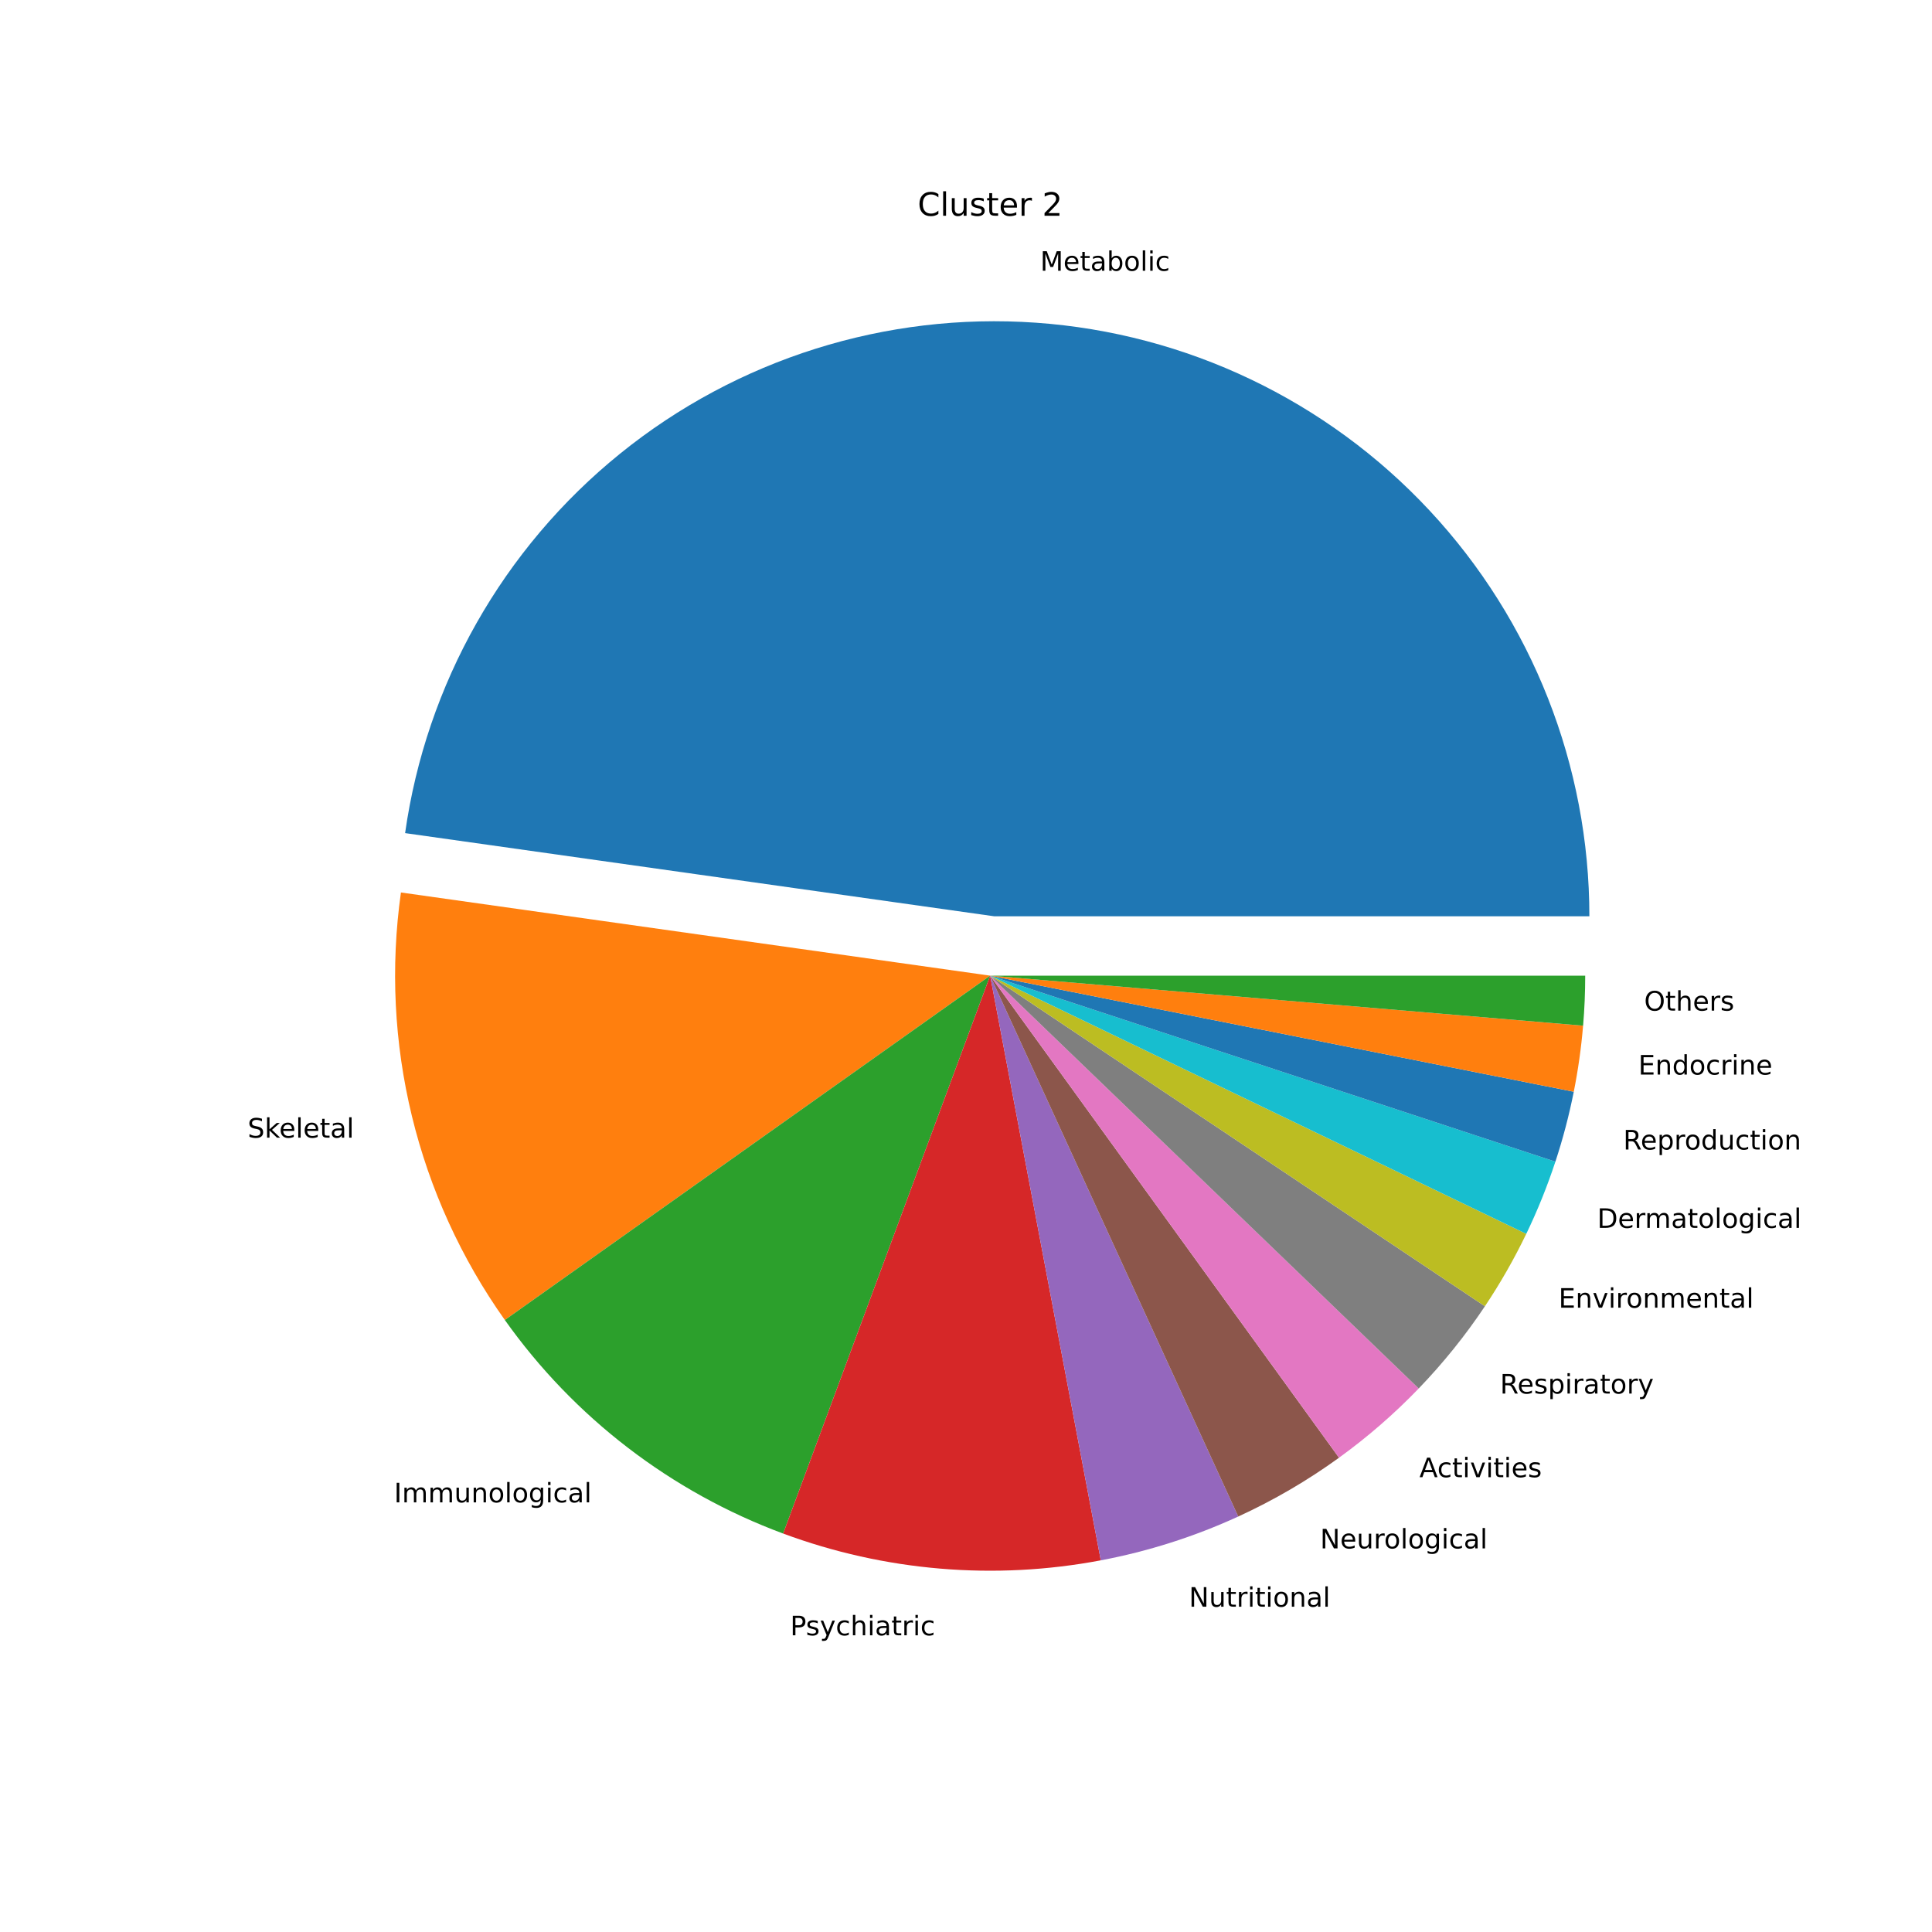
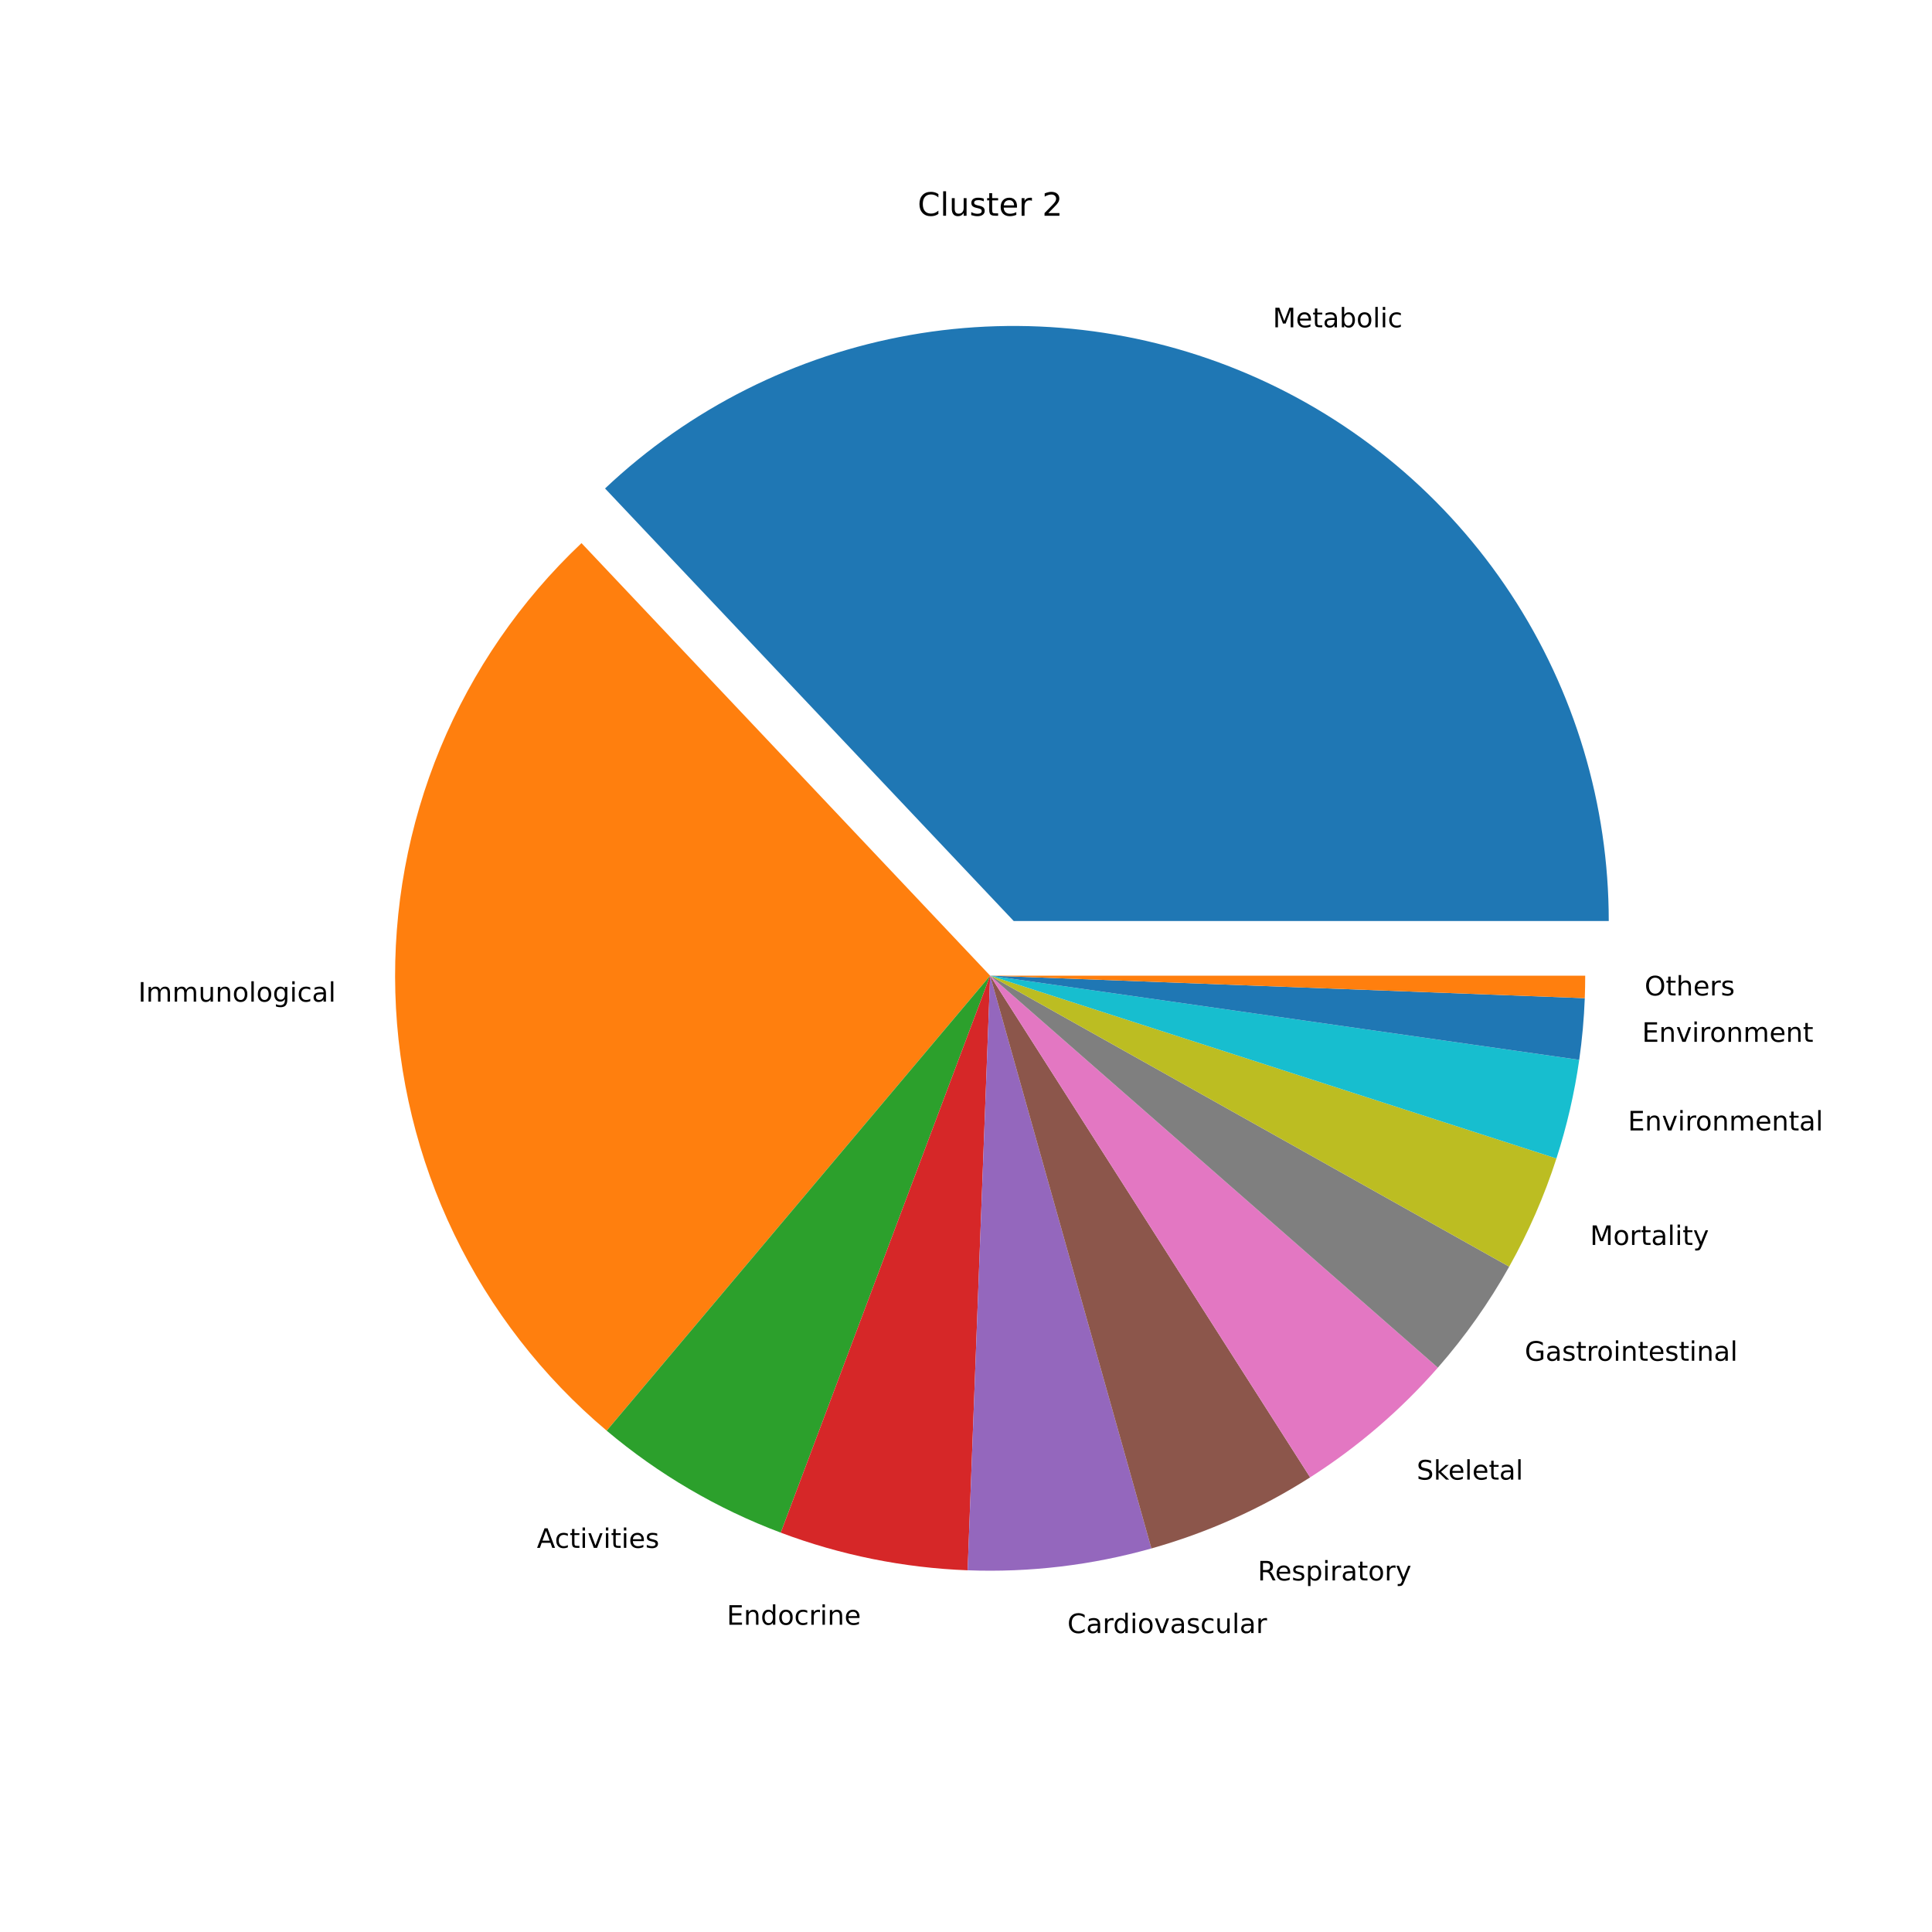
<svg xmlns="http://www.w3.org/2000/svg" xmlns:xlink="http://www.w3.org/1999/xlink" width="720pt" height="720pt" viewBox="0 0 720 720" version="1.1">
  <defs>
    <style type="text/css">*{stroke-linejoin: round; stroke-linecap: butt}</style>
  </defs>
  <g id="figure_1">
    <g id="patch_1">
      <path d="M 0 720 L 720 720  L 720 0  L 0 0  z " style="fill: #ffffff" />
    </g>
    <g id="axes_1">
      <g id="patch_2">
-         <path d="M 592.314 341.479 C 592.314 285.372 571.021 231.304 532.762 190.264  C 494.504 149.224 442.061 124.195 386.092 120.264  C 330.123 116.332 274.696 133.785 231.076 169.073  C 187.457 204.362 158.814 254.923 150.971 310.479  L 370.554 341.479  L 592.314 341.479  z " style="fill: #1f77b4" />
+         <path d="M 599.536 343.235 C 599.536 299.916 586.843 257.531 563.033 221.343  C 539.222 185.155 505.322 156.724 465.54 139.58  C 425.757 122.436 381.81 117.319 339.153 124.864  C 296.496 132.409 256.971 152.289 225.482 182.039  L 377.776 343.235  L 599.536 343.235  z " style="fill: #1f77b4" />
      </g>
      <g id="patch_3">
-         <path d="M 149.417 332.6 C 145.493 360.399 146.883 388.693 153.513 415.973  C 160.144 443.254 171.895 469.029 188.141 491.926  L 369 363.6  L 149.417 332.6  z " style="fill: #ff7f0e" />
+         <path d="M 216.706 202.404 C 193.997 223.859 176.076 249.873 164.12 278.736  C 152.165 307.599 146.443 338.666 147.329 369.894  C 148.216 401.123 155.692 431.815 169.266 459.953  C 182.84 488.091 202.209 513.046 226.099 533.178  L 369 363.6  L 216.706 202.404  z " style="fill: #ff7f0e" />
      </g>
      <g id="patch_4">
-         <path d="M 188.141 491.926 C 200.963 509.997 216.422 526.045 234.001 539.534  C 251.58 553.023 271.082 563.801 291.856 571.509  L 369 363.6  L 188.141 491.926  z " style="fill: #2ca02c" />
+         <path d="M 226.099 533.178 C 235.732 541.296 246.04 548.579 256.911 554.946  C 267.781 561.314 279.174 566.744 290.967 571.177  L 369 363.6  L 226.099 533.178  z " style="fill: #2ca02c" />
      </g>
      <g id="patch_5">
-         <path d="M 291.856 571.509 C 310.676 578.493 330.358 582.888 350.361 584.575  C 370.364 586.263 390.504 585.226 410.228 581.494  L 369 363.6  L 291.856 571.509  z " style="fill: #d62728" />
+         <path d="M 290.967 571.177 C 302.103 575.364 313.559 578.647 325.222 580.996  C 336.886 583.345 348.719 584.751 360.608 585.201  L 369 363.6  L 290.967 571.177  z " style="fill: #d62728" />
      </g>
      <g id="patch_6">
-         <path d="M 410.228 581.494 C 419.059 579.823 427.78 577.617 436.343 574.887  C 444.907 572.158 453.296 568.911 461.465 565.163  L 369 363.6  L 410.228 581.494  z " style="fill: #9467bd" />
+         <path d="M 360.608 585.201 C 372.147 585.638 383.703 585.173 395.169 583.811  C 406.636 582.448 417.978 580.192 429.094 577.063  L 369 363.6  L 360.608 585.201  z " style="fill: #9467bd" />
      </g>
      <g id="patch_7">
-         <path d="M 461.465 565.163 C 468.063 562.137 474.508 558.788 480.777 555.129  C 487.046 551.471 493.131 547.507 499.012 543.251  L 369 363.6  L 461.465 565.163  z " style="fill: #8c564b" />
+         <path d="M 429.094 577.063 C 439.535 574.123 449.746 570.422 459.645 565.988  C 469.544 561.555 479.105 556.401 488.25 550.568  L 369 363.6  L 429.094 577.063  z " style="fill: #8c564b" />
      </g>
      <g id="patch_8">
-         <path d="M 499.012 543.251 C 504.332 539.401 509.478 535.317 514.435 531.01  C 519.393 526.703 524.157 522.178 528.713 517.448  L 369 363.6  L 499.012 543.251  z " style="fill: #e377c2" />
+         <path d="M 488.25 550.568 C 497.1 544.923 505.537 538.658 513.5 531.818  C 521.462 524.978 528.929 517.582 535.843 509.685  L 369 363.6  L 488.25 550.568  z " style="fill: #e377c2" />
      </g>
      <g id="patch_9">
-         <path d="M 528.713 517.448 C 533.269 512.719 537.612 507.789 541.731 502.674  C 545.849 497.559 549.738 492.264 553.387 486.803  L 369 363.6  L 528.713 517.448  z " style="fill: #7f7f7f" />
+         <path d="M 535.843 509.685 C 540.913 503.895 545.678 497.845 550.119 491.559  C 554.559 485.274 558.67 478.761 562.433 472.048  L 369 363.6  L 535.843 509.685  z " style="fill: #7f7f7f" />
      </g>
      <g id="patch_10">
-         <path d="M 553.387 486.803 C 556.267 482.493 558.995 478.083 561.566 473.581  C 564.137 469.079 566.55 464.489 568.799 459.818  L 369 363.6  L 553.387 486.803  z " style="fill: #bcbd22" />
+         <path d="M 562.433 472.048 C 566.026 465.64 569.298 459.058 572.237 452.326  C 575.176 445.593 577.779 438.719 580.036 431.728  L 369 363.6  L 562.433 472.048  z " style="fill: #bcbd22" />
      </g>
      <g id="patch_11">
-         <path d="M 568.799 459.818 C 570.898 455.459 572.854 451.032 574.664 446.545  C 576.474 442.057 578.136 437.512 579.649 432.916  L 369 363.6  L 568.799 459.818  z " style="fill: #17becf" />
+         <path d="M 580.036 431.728 C 581.97 425.737 583.648 419.665 585.066 413.531  C 586.483 407.396 587.639 401.204 588.53 394.971  L 369 363.6  L 580.036 431.728  z " style="fill: #17becf" />
      </g>
      <g id="patch_12">
-         <path d="M 579.649 432.916 C 581.053 428.648 582.327 424.339 583.47 419.994  C 584.612 415.649 585.622 411.27 586.499 406.863  L 369 363.6  L 579.649 432.916  z " style="fill: #1f77b4" />
+         <path d="M 588.53 394.971 C 589.074 391.162 589.519 387.34 589.865 383.508  C 590.21 379.676 590.456 375.836 590.601 371.992  L 369 363.6  L 588.53 394.971  z " style="fill: #1f77b4" />
      </g>
      <g id="patch_13">
-         <path d="M 586.499 406.863 C 587.308 402.796 588.003 398.706 588.583 394.6  C 589.162 390.493 589.627 386.372 589.975 382.239  L 369 363.6  L 586.499 406.863  z " style="fill: #ff7f0e" />
-       </g>
-       <g id="patch_14">
-         <path d="M 589.975 382.239 C 590.237 379.14 590.433 376.035 590.564 372.928  C 590.695 369.82 590.76 366.71 590.76 363.6  L 369 363.6  L 589.975 382.239  z " style="fill: #2ca02c" />
+         <path d="M 590.601 371.992 C 590.654 370.594 590.694 369.195 590.72 367.797  C 590.747 366.398 590.76 364.999 590.76 363.6  L 369 363.6  L 590.601 371.992  z " style="fill: #ff7f0e" />
      </g>
      <g id="matplotlib.axis_1" />
      <g id="matplotlib.axis_2" />
      <g id="text_1">
-         <g transform="translate(387.6458 100.9014)scale(0.1 -0.1)">
+         <g transform="translate(474.3159 121.9741)scale(0.1 -0.1)">
          <defs>
            <path id="DejaVuSans-4d" d="M 628 4666 L 1569 4666  L 2759 1491  L 3956 4666  L 4897 4666  L 4897 0  L 4281 0  L 4281 4097  L 3078 897  L 2444 897  L 1241 4097  L 1241 0  L 628 0  L 628 4666  z " transform="scale(0.015625)" />
            <path id="DejaVuSans-65" d="M 3597 1894 L 3597 1613  L 953 1613  Q 991 1019 1311 708  Q 1631 397 2203 397  Q 2534 397 2845 478  Q 3156 559 3463 722  L 3463 178  Q 3153 47 2828 -22  Q 2503 -91 2169 -91  Q 1331 -91 842 396  Q 353 884 353 1716  Q 353 2575 817 3079  Q 1281 3584 2069 3584  Q 2775 3584 3186 3129  Q 3597 2675 3597 1894  z M 3022 2063  Q 3016 2534 2758 2815  Q 2500 3097 2075 3097  Q 1594 3097 1305 2825  Q 1016 2553 972 2059  L 3022 2063  z " transform="scale(0.015625)" />
            <path id="DejaVuSans-74" d="M 1172 4494 L 1172 3500  L 2356 3500  L 2356 3053  L 1172 3053  L 1172 1153  Q 1172 725 1289 603  Q 1406 481 1766 481  L 2356 481  L 2356 0  L 1766 0  Q 1100 0 847 248  Q 594 497 594 1153  L 594 3053  L 172 3053  L 172 3500  L 594 3500  L 594 4494  L 1172 4494  z " transform="scale(0.015625)" />
            <path id="DejaVuSans-61" d="M 2194 1759 Q 1497 1759 1228 1600  Q 959 1441 959 1056  Q 959 750 1161 570  Q 1363 391 1709 391  Q 2188 391 2477 730  Q 2766 1069 2766 1631  L 2766 1759  L 2194 1759  z M 3341 1997  L 3341 0  L 2766 0  L 2766 531  Q 2569 213 2275 61  Q 1981 -91 1556 -91  Q 1019 -91 701 211  Q 384 513 384 1019  Q 384 1609 779 1909  Q 1175 2209 1959 2209  L 2766 2209  L 2766 2266  Q 2766 2663 2505 2880  Q 2244 3097 1772 3097  Q 1472 3097 1187 3025  Q 903 2953 641 2809  L 641 3341  Q 956 3463 1253 3523  Q 1550 3584 1831 3584  Q 2591 3584 2966 3190  Q 3341 2797 3341 1997  z " transform="scale(0.015625)" />
            <path id="DejaVuSans-62" d="M 3116 1747 Q 3116 2381 2855 2742  Q 2594 3103 2138 3103  Q 1681 3103 1420 2742  Q 1159 2381 1159 1747  Q 1159 1113 1420 752  Q 1681 391 2138 391  Q 2594 391 2855 752  Q 3116 1113 3116 1747  z M 1159 2969  Q 1341 3281 1617 3432  Q 1894 3584 2278 3584  Q 2916 3584 3314 3078  Q 3713 2572 3713 1747  Q 3713 922 3314 415  Q 2916 -91 2278 -91  Q 1894 -91 1617 61  Q 1341 213 1159 525  L 1159 0  L 581 0  L 581 4863  L 1159 4863  L 1159 2969  z " transform="scale(0.015625)" />
            <path id="DejaVuSans-6f" d="M 1959 3097 Q 1497 3097 1228 2736  Q 959 2375 959 1747  Q 959 1119 1226 758  Q 1494 397 1959 397  Q 2419 397 2687 759  Q 2956 1122 2956 1747  Q 2956 2369 2687 2733  Q 2419 3097 1959 3097  z M 1959 3584  Q 2709 3584 3137 3096  Q 3566 2609 3566 1747  Q 3566 888 3137 398  Q 2709 -91 1959 -91  Q 1206 -91 779 398  Q 353 888 353 1747  Q 353 2609 779 3096  Q 1206 3584 1959 3584  z " transform="scale(0.015625)" />
            <path id="DejaVuSans-6c" d="M 603 4863 L 1178 4863  L 1178 0  L 603 0  L 603 4863  z " transform="scale(0.015625)" />
            <path id="DejaVuSans-69" d="M 603 3500 L 1178 3500  L 1178 0  L 603 0  L 603 3500  z M 603 4863  L 1178 4863  L 1178 4134  L 603 4134  L 603 4863  z " transform="scale(0.015625)" />
            <path id="DejaVuSans-63" d="M 3122 3366 L 3122 2828  Q 2878 2963 2633 3030  Q 2388 3097 2138 3097  Q 1578 3097 1268 2742  Q 959 2388 959 1747  Q 959 1106 1268 751  Q 1578 397 2138 397  Q 2388 397 2633 464  Q 2878 531 3122 666  L 3122 134  Q 2881 22 2623 -34  Q 2366 -91 2075 -91  Q 1284 -91 818 406  Q 353 903 353 1747  Q 353 2603 823 3093  Q 1294 3584 2113 3584  Q 2378 3584 2631 3529  Q 2884 3475 3122 3366  z " transform="scale(0.015625)" />
          </defs>
          <use xlink:href="#DejaVuSans-4d" />
          <use xlink:href="#DejaVuSans-65" x="86.279" />
          <use xlink:href="#DejaVuSans-74" x="147.803" />
          <use xlink:href="#DejaVuSans-61" x="187.012" />
          <use xlink:href="#DejaVuSans-62" x="248.291" />
          <use xlink:href="#DejaVuSans-6f" x="311.768" />
          <use xlink:href="#DejaVuSans-6c" x="372.949" />
          <use xlink:href="#DejaVuSans-69" x="400.732" />
          <use xlink:href="#DejaVuSans-63" x="428.516" />
        </g>
      </g>
      <g id="text_2">
-         <g transform="translate(92.27714 423.9702)scale(0.1 -0.1)">
-           <defs>
-             <path id="DejaVuSans-53" d="M 3425 4513 L 3425 3897  Q 3066 4069 2747 4153  Q 2428 4238 2131 4238  Q 1616 4238 1336 4038  Q 1056 3838 1056 3469  Q 1056 3159 1242 3001  Q 1428 2844 1947 2747  L 2328 2669  Q 3034 2534 3370 2195  Q 3706 1856 3706 1288  Q 3706 609 3251 259  Q 2797 -91 1919 -91  Q 1588 -91 1214 -16  Q 841 59 441 206  L 441 856  Q 825 641 1194 531  Q 1563 422 1919 422  Q 2459 422 2753 634  Q 3047 847 3047 1241  Q 3047 1584 2836 1778  Q 2625 1972 2144 2069  L 1759 2144  Q 1053 2284 737 2584  Q 422 2884 422 3419  Q 422 4038 858 4394  Q 1294 4750 2059 4750  Q 2388 4750 2728 4690  Q 3069 4631 3425 4513  z " transform="scale(0.015625)" />
-             <path id="DejaVuSans-6b" d="M 581 4863 L 1159 4863  L 1159 1991  L 2875 3500  L 3609 3500  L 1753 1863  L 3688 0  L 2938 0  L 1159 1709  L 1159 0  L 581 0  L 581 4863  z " transform="scale(0.015625)" />
-           </defs>
-           <use xlink:href="#DejaVuSans-53" />
-           <use xlink:href="#DejaVuSans-6b" x="63.477" />
-           <use xlink:href="#DejaVuSans-65" x="117.762" />
-           <use xlink:href="#DejaVuSans-6c" x="179.285" />
-           <use xlink:href="#DejaVuSans-65" x="207.068" />
-           <use xlink:href="#DejaVuSans-74" x="268.592" />
-           <use xlink:href="#DejaVuSans-61" x="307.801" />
-           <use xlink:href="#DejaVuSans-6c" x="369.08" />
-         </g>
-       </g>
-       <g id="text_3">
-         <g transform="translate(146.848 559.8868)scale(0.1 -0.1)">
+         <g transform="translate(51.50916 373.2833)scale(0.1 -0.1)">
          <defs>
            <path id="DejaVuSans-49" d="M 628 4666 L 1259 4666  L 1259 0  L 628 0  L 628 4666  z " transform="scale(0.015625)" />
            <path id="DejaVuSans-6d" d="M 3328 2828 Q 3544 3216 3844 3400  Q 4144 3584 4550 3584  Q 5097 3584 5394 3201  Q 5691 2819 5691 2113  L 5691 0  L 5113 0  L 5113 2094  Q 5113 2597 4934 2840  Q 4756 3084 4391 3084  Q 3944 3084 3684 2787  Q 3425 2491 3425 1978  L 3425 0  L 2847 0  L 2847 2094  Q 2847 2600 2669 2842  Q 2491 3084 2119 3084  Q 1678 3084 1418 2786  Q 1159 2488 1159 1978  L 1159 0  L 581 0  L 581 3500  L 1159 3500  L 1159 2956  Q 1356 3278 1631 3431  Q 1906 3584 2284 3584  Q 2666 3584 2933 3390  Q 3200 3197 3328 2828  z " transform="scale(0.015625)" />
            <path id="DejaVuSans-75" d="M 544 1381 L 544 3500  L 1119 3500  L 1119 1403  Q 1119 906 1312 657  Q 1506 409 1894 409  Q 2359 409 2629 706  Q 2900 1003 2900 1516  L 2900 3500  L 3475 3500  L 3475 0  L 2900 0  L 2900 538  Q 2691 219 2414 64  Q 2138 -91 1772 -91  Q 1169 -91 856 284  Q 544 659 544 1381  z M 1991 3584  L 1991 3584  z " transform="scale(0.015625)" />
            <path id="DejaVuSans-6e" d="M 3513 2113 L 3513 0  L 2938 0  L 2938 2094  Q 2938 2591 2744 2837  Q 2550 3084 2163 3084  Q 1697 3084 1428 2787  Q 1159 2491 1159 1978  L 1159 0  L 581 0  L 581 3500  L 1159 3500  L 1159 2956  Q 1366 3272 1645 3428  Q 1925 3584 2291 3584  Q 2894 3584 3203 3211  Q 3513 2838 3513 2113  z " transform="scale(0.015625)" />
            <path id="DejaVuSans-67" d="M 2906 1791 Q 2906 2416 2648 2759  Q 2391 3103 1925 3103  Q 1463 3103 1205 2759  Q 947 2416 947 1791  Q 947 1169 1205 825  Q 1463 481 1925 481  Q 2391 481 2648 825  Q 2906 1169 2906 1791  z M 3481 434  Q 3481 -459 3084 -895  Q 2688 -1331 1869 -1331  Q 1566 -1331 1297 -1286  Q 1028 -1241 775 -1147  L 775 -588  Q 1028 -725 1275 -790  Q 1522 -856 1778 -856  Q 2344 -856 2625 -561  Q 2906 -266 2906 331  L 2906 616  Q 2728 306 2450 153  Q 2172 0 1784 0  Q 1141 0 747 490  Q 353 981 353 1791  Q 353 2603 747 3093  Q 1141 3584 1784 3584  Q 2172 3584 2450 3431  Q 2728 3278 2906 2969  L 2906 3500  L 3481 3500  L 3481 434  z " transform="scale(0.015625)" />
          </defs>
          <use xlink:href="#DejaVuSans-49" />
          <use xlink:href="#DejaVuSans-6d" x="29.492" />
          <use xlink:href="#DejaVuSans-6d" x="126.904" />
          <use xlink:href="#DejaVuSans-75" x="224.316" />
          <use xlink:href="#DejaVuSans-6e" x="287.695" />
          <use xlink:href="#DejaVuSans-6f" x="351.074" />
          <use xlink:href="#DejaVuSans-6c" x="412.256" />
          <use xlink:href="#DejaVuSans-6f" x="440.039" />
          <use xlink:href="#DejaVuSans-67" x="501.221" />
          <use xlink:href="#DejaVuSans-69" x="564.697" />
          <use xlink:href="#DejaVuSans-63" x="592.48" />
          <use xlink:href="#DejaVuSans-61" x="647.461" />
          <use xlink:href="#DejaVuSans-6c" x="708.74" />
        </g>
      </g>
-       <g id="text_4">
-         <g transform="translate(294.4642 609.4322)scale(0.1 -0.1)">
-           <defs>
-             <path id="DejaVuSans-50" d="M 1259 4147 L 1259 2394  L 2053 2394  Q 2494 2394 2734 2622  Q 2975 2850 2975 3272  Q 2975 3691 2734 3919  Q 2494 4147 2053 4147  L 1259 4147  z M 628 4666  L 2053 4666  Q 2838 4666 3239 4311  Q 3641 3956 3641 3272  Q 3641 2581 3239 2228  Q 2838 1875 2053 1875  L 1259 1875  L 1259 0  L 628 0  L 628 4666  z " transform="scale(0.015625)" />
-             <path id="DejaVuSans-73" d="M 2834 3397 L 2834 2853  Q 2591 2978 2328 3040  Q 2066 3103 1784 3103  Q 1356 3103 1142 2972  Q 928 2841 928 2578  Q 928 2378 1081 2264  Q 1234 2150 1697 2047  L 1894 2003  Q 2506 1872 2764 1633  Q 3022 1394 3022 966  Q 3022 478 2636 193  Q 2250 -91 1575 -91  Q 1294 -91 989 -36  Q 684 19 347 128  L 347 722  Q 666 556 975 473  Q 1284 391 1588 391  Q 1994 391 2212 530  Q 2431 669 2431 922  Q 2431 1156 2273 1281  Q 2116 1406 1581 1522  L 1381 1569  Q 847 1681 609 1914  Q 372 2147 372 2553  Q 372 3047 722 3315  Q 1072 3584 1716 3584  Q 2034 3584 2315 3537  Q 2597 3491 2834 3397  z " transform="scale(0.015625)" />
-             <path id="DejaVuSans-79" d="M 2059 -325 Q 1816 -950 1584 -1140  Q 1353 -1331 966 -1331  L 506 -1331  L 506 -850  L 844 -850  Q 1081 -850 1212 -737  Q 1344 -625 1503 -206  L 1606 56  L 191 3500  L 800 3500  L 1894 763  L 2988 3500  L 3597 3500  L 2059 -325  z " transform="scale(0.015625)" />
-             <path id="DejaVuSans-68" d="M 3513 2113 L 3513 0  L 2938 0  L 2938 2094  Q 2938 2591 2744 2837  Q 2550 3084 2163 3084  Q 1697 3084 1428 2787  Q 1159 2491 1159 1978  L 1159 0  L 581 0  L 581 4863  L 1159 4863  L 1159 2956  Q 1366 3272 1645 3428  Q 1925 3584 2291 3584  Q 2894 3584 3203 3211  Q 3513 2838 3513 2113  z " transform="scale(0.015625)" />
-             <path id="DejaVuSans-72" d="M 2631 2963 Q 2534 3019 2420 3045  Q 2306 3072 2169 3072  Q 1681 3072 1420 2755  Q 1159 2438 1159 1844  L 1159 0  L 581 0  L 581 3500  L 1159 3500  L 1159 2956  Q 1341 3275 1631 3429  Q 1922 3584 2338 3584  Q 2397 3584 2469 3576  Q 2541 3569 2628 3553  L 2631 2963  z " transform="scale(0.015625)" />
-           </defs>
-           <use xlink:href="#DejaVuSans-50" />
-           <use xlink:href="#DejaVuSans-73" x="58.553" />
-           <use xlink:href="#DejaVuSans-79" x="110.652" />
-           <use xlink:href="#DejaVuSans-63" x="169.832" />
-           <use xlink:href="#DejaVuSans-68" x="224.812" />
-           <use xlink:href="#DejaVuSans-69" x="288.191" />
-           <use xlink:href="#DejaVuSans-61" x="315.975" />
-           <use xlink:href="#DejaVuSans-74" x="377.254" />
-           <use xlink:href="#DejaVuSans-72" x="416.463" />
-           <use xlink:href="#DejaVuSans-69" x="457.576" />
-           <use xlink:href="#DejaVuSans-63" x="485.359" />
-         </g>
-       </g>
-       <g id="text_5">
-         <g transform="translate(443.0777 598.7755)scale(0.1 -0.1)">
-           <defs>
-             <path id="DejaVuSans-4e" d="M 628 4666 L 1478 4666  L 3547 763  L 3547 4666  L 4159 4666  L 4159 0  L 3309 0  L 1241 3903  L 1241 0  L 628 0  L 628 4666  z " transform="scale(0.015625)" />
-           </defs>
-           <use xlink:href="#DejaVuSans-4e" />
-           <use xlink:href="#DejaVuSans-75" x="74.805" />
-           <use xlink:href="#DejaVuSans-74" x="138.184" />
-           <use xlink:href="#DejaVuSans-72" x="177.393" />
-           <use xlink:href="#DejaVuSans-69" x="218.506" />
-           <use xlink:href="#DejaVuSans-74" x="246.289" />
-           <use xlink:href="#DejaVuSans-69" x="285.498" />
-           <use xlink:href="#DejaVuSans-6f" x="313.281" />
-           <use xlink:href="#DejaVuSans-6e" x="374.463" />
-           <use xlink:href="#DejaVuSans-61" x="437.842" />
-           <use xlink:href="#DejaVuSans-6c" x="499.121" />
-         </g>
-       </g>
-       <g id="text_6">
-         <g transform="translate(491.9543 577.0416)scale(0.1 -0.1)">
-           <use xlink:href="#DejaVuSans-4e" />
-           <use xlink:href="#DejaVuSans-65" x="74.805" />
-           <use xlink:href="#DejaVuSans-75" x="136.328" />
-           <use xlink:href="#DejaVuSans-72" x="199.707" />
-           <use xlink:href="#DejaVuSans-6f" x="238.57" />
-           <use xlink:href="#DejaVuSans-6c" x="299.752" />
-           <use xlink:href="#DejaVuSans-6f" x="327.535" />
-           <use xlink:href="#DejaVuSans-67" x="388.717" />
-           <use xlink:href="#DejaVuSans-69" x="452.193" />
-           <use xlink:href="#DejaVuSans-63" x="479.977" />
-           <use xlink:href="#DejaVuSans-61" x="534.957" />
-           <use xlink:href="#DejaVuSans-6c" x="596.236" />
-         </g>
-       </g>
-       <g id="text_7">
-         <g transform="translate(528.979 550.5101)scale(0.1 -0.1)">
+       <g id="text_3">
+         <g transform="translate(200.0814 576.8405)scale(0.1 -0.1)">
          <defs>
            <path id="DejaVuSans-41" d="M 2188 4044 L 1331 1722  L 3047 1722  L 2188 4044  z M 1831 4666  L 2547 4666  L 4325 0  L 3669 0  L 3244 1197  L 1141 1197  L 716 0  L 50 0  L 1831 4666  z " transform="scale(0.015625)" />
            <path id="DejaVuSans-76" d="M 191 3500 L 800 3500  L 1894 563  L 2988 3500  L 3597 3500  L 2284 0  L 1503 0  L 191 3500  z " transform="scale(0.015625)" />
+             <path id="DejaVuSans-73" d="M 2834 3397 L 2834 2853  Q 2591 2978 2328 3040  Q 2066 3103 1784 3103  Q 1356 3103 1142 2972  Q 928 2841 928 2578  Q 928 2378 1081 2264  Q 1234 2150 1697 2047  L 1894 2003  Q 2506 1872 2764 1633  Q 3022 1394 3022 966  Q 3022 478 2636 193  Q 2250 -91 1575 -91  Q 1294 -91 989 -36  Q 684 19 347 128  L 347 722  Q 666 556 975 473  Q 1284 391 1588 391  Q 1994 391 2212 530  Q 2431 669 2431 922  Q 2431 1156 2273 1281  Q 2116 1406 1581 1522  L 1381 1569  Q 847 1681 609 1914  Q 372 2147 372 2553  Q 372 3047 722 3315  Q 1072 3584 1716 3584  Q 2034 3584 2315 3537  Q 2597 3491 2834 3397  z " transform="scale(0.015625)" />
          </defs>
          <use xlink:href="#DejaVuSans-41" />
          <use xlink:href="#DejaVuSans-63" x="66.658" />
          <use xlink:href="#DejaVuSans-74" x="121.639" />
          <use xlink:href="#DejaVuSans-69" x="160.848" />
          <use xlink:href="#DejaVuSans-76" x="188.631" />
          <use xlink:href="#DejaVuSans-69" x="247.811" />
          <use xlink:href="#DejaVuSans-74" x="275.594" />
          <use xlink:href="#DejaVuSans-69" x="314.803" />
          <use xlink:href="#DejaVuSans-65" x="342.586" />
          <use xlink:href="#DejaVuSans-73" x="404.109" />
        </g>
      </g>
-       <g id="text_8">
-         <g transform="translate(559.0037 519.3409)scale(0.1 -0.1)">
+       <g id="text_4">
+         <g transform="translate(270.843 605.495)scale(0.1 -0.1)">
+           <defs>
+             <path id="DejaVuSans-45" d="M 628 4666 L 3578 4666  L 3578 4134  L 1259 4134  L 1259 2753  L 3481 2753  L 3481 2222  L 1259 2222  L 1259 531  L 3634 531  L 3634 0  L 628 0  L 628 4666  z " transform="scale(0.015625)" />
+             <path id="DejaVuSans-64" d="M 2906 2969 L 2906 4863  L 3481 4863  L 3481 0  L 2906 0  L 2906 525  Q 2725 213 2448 61  Q 2172 -91 1784 -91  Q 1150 -91 751 415  Q 353 922 353 1747  Q 353 2572 751 3078  Q 1150 3584 1784 3584  Q 2172 3584 2448 3432  Q 2725 3281 2906 2969  z M 947 1747  Q 947 1113 1208 752  Q 1469 391 1925 391  Q 2381 391 2643 752  Q 2906 1113 2906 1747  Q 2906 2381 2643 2742  Q 2381 3103 1925 3103  Q 1469 3103 1208 2742  Q 947 2381 947 1747  z " transform="scale(0.015625)" />
+             <path id="DejaVuSans-72" d="M 2631 2963 Q 2534 3019 2420 3045  Q 2306 3072 2169 3072  Q 1681 3072 1420 2755  Q 1159 2438 1159 1844  L 1159 0  L 581 0  L 581 3500  L 1159 3500  L 1159 2956  Q 1341 3275 1631 3429  Q 1922 3584 2338 3584  Q 2397 3584 2469 3576  Q 2541 3569 2628 3553  L 2631 2963  z " transform="scale(0.015625)" />
+           </defs>
+           <use xlink:href="#DejaVuSans-45" />
+           <use xlink:href="#DejaVuSans-6e" x="63.184" />
+           <use xlink:href="#DejaVuSans-64" x="126.562" />
+           <use xlink:href="#DejaVuSans-6f" x="190.039" />
+           <use xlink:href="#DejaVuSans-63" x="251.221" />
+           <use xlink:href="#DejaVuSans-72" x="306.201" />
+           <use xlink:href="#DejaVuSans-69" x="347.314" />
+           <use xlink:href="#DejaVuSans-6e" x="375.098" />
+           <use xlink:href="#DejaVuSans-65" x="438.477" />
+         </g>
+       </g>
+       <g id="text_5">
+         <g transform="translate(397.7862 608.5909)scale(0.1 -0.1)">
+           <defs>
+             <path id="DejaVuSans-43" d="M 4122 4306 L 4122 3641  Q 3803 3938 3442 4084  Q 3081 4231 2675 4231  Q 1875 4231 1450 3742  Q 1025 3253 1025 2328  Q 1025 1406 1450 917  Q 1875 428 2675 428  Q 3081 428 3442 575  Q 3803 722 4122 1019  L 4122 359  Q 3791 134 3420 21  Q 3050 -91 2638 -91  Q 1578 -91 968 557  Q 359 1206 359 2328  Q 359 3453 968 4101  Q 1578 4750 2638 4750  Q 3056 4750 3426 4639  Q 3797 4528 4122 4306  z " transform="scale(0.015625)" />
+           </defs>
+           <use xlink:href="#DejaVuSans-43" />
+           <use xlink:href="#DejaVuSans-61" x="69.824" />
+           <use xlink:href="#DejaVuSans-72" x="131.104" />
+           <use xlink:href="#DejaVuSans-64" x="170.467" />
+           <use xlink:href="#DejaVuSans-69" x="233.943" />
+           <use xlink:href="#DejaVuSans-6f" x="261.727" />
+           <use xlink:href="#DejaVuSans-76" x="322.908" />
+           <use xlink:href="#DejaVuSans-61" x="382.088" />
+           <use xlink:href="#DejaVuSans-73" x="443.367" />
+           <use xlink:href="#DejaVuSans-63" x="495.467" />
+           <use xlink:href="#DejaVuSans-75" x="550.447" />
+           <use xlink:href="#DejaVuSans-6c" x="613.826" />
+           <use xlink:href="#DejaVuSans-61" x="641.609" />
+           <use xlink:href="#DejaVuSans-72" x="702.889" />
+         </g>
+       </g>
+       <g id="text_6">
+         <g transform="translate(468.7095 588.9864)scale(0.1 -0.1)">
          <defs>
            <path id="DejaVuSans-52" d="M 2841 2188 Q 3044 2119 3236 1894  Q 3428 1669 3622 1275  L 4263 0  L 3584 0  L 2988 1197  Q 2756 1666 2539 1819  Q 2322 1972 1947 1972  L 1259 1972  L 1259 0  L 628 0  L 628 4666  L 2053 4666  Q 2853 4666 3247 4331  Q 3641 3997 3641 3322  Q 3641 2881 3436 2590  Q 3231 2300 2841 2188  z M 1259 4147  L 1259 2491  L 2053 2491  Q 2509 2491 2742 2702  Q 2975 2913 2975 3322  Q 2975 3731 2742 3939  Q 2509 4147 2053 4147  L 1259 4147  z " transform="scale(0.015625)" />
            <path id="DejaVuSans-70" d="M 1159 525 L 1159 -1331  L 581 -1331  L 581 3500  L 1159 3500  L 1159 2969  Q 1341 3281 1617 3432  Q 1894 3584 2278 3584  Q 2916 3584 3314 3078  Q 3713 2572 3713 1747  Q 3713 922 3314 415  Q 2916 -91 2278 -91  Q 1894 -91 1617 61  Q 1341 213 1159 525  z M 3116 1747  Q 3116 2381 2855 2742  Q 2594 3103 2138 3103  Q 1681 3103 1420 2742  Q 1159 2381 1159 1747  Q 1159 1113 1420 752  Q 1681 391 2138 391  Q 2594 391 2855 752  Q 3116 1113 3116 1747  z " transform="scale(0.015625)" />
+             <path id="DejaVuSans-79" d="M 2059 -325 Q 1816 -950 1584 -1140  Q 1353 -1331 966 -1331  L 506 -1331  L 506 -850  L 844 -850  Q 1081 -850 1212 -737  Q 1344 -625 1503 -206  L 1606 56  L 191 3500  L 800 3500  L 1894 763  L 2988 3500  L 3597 3500  L 2059 -325  z " transform="scale(0.015625)" />
          </defs>
          <use xlink:href="#DejaVuSans-52" />
          <use xlink:href="#DejaVuSans-65" x="64.982" />
          <use xlink:href="#DejaVuSans-73" x="126.506" />
          <use xlink:href="#DejaVuSans-70" x="178.605" />
          <use xlink:href="#DejaVuSans-69" x="242.082" />
          <use xlink:href="#DejaVuSans-72" x="269.865" />
          <use xlink:href="#DejaVuSans-61" x="310.979" />
          <use xlink:href="#DejaVuSans-74" x="372.258" />
          <use xlink:href="#DejaVuSans-6f" x="411.467" />
          <use xlink:href="#DejaVuSans-72" x="472.648" />
          <use xlink:href="#DejaVuSans-79" x="513.762" />
        </g>
      </g>
+       <g id="text_7">
+         <g transform="translate(527.9497 551.3993)scale(0.1 -0.1)">
+           <defs>
+             <path id="DejaVuSans-53" d="M 3425 4513 L 3425 3897  Q 3066 4069 2747 4153  Q 2428 4238 2131 4238  Q 1616 4238 1336 4038  Q 1056 3838 1056 3469  Q 1056 3159 1242 3001  Q 1428 2844 1947 2747  L 2328 2669  Q 3034 2534 3370 2195  Q 3706 1856 3706 1288  Q 3706 609 3251 259  Q 2797 -91 1919 -91  Q 1588 -91 1214 -16  Q 841 59 441 206  L 441 856  Q 825 641 1194 531  Q 1563 422 1919 422  Q 2459 422 2753 634  Q 3047 847 3047 1241  Q 3047 1584 2836 1778  Q 2625 1972 2144 2069  L 1759 2144  Q 1053 2284 737 2584  Q 422 2884 422 3419  Q 422 4038 858 4394  Q 1294 4750 2059 4750  Q 2388 4750 2728 4690  Q 3069 4631 3425 4513  z " transform="scale(0.015625)" />
+             <path id="DejaVuSans-6b" d="M 581 4863 L 1159 4863  L 1159 1991  L 2875 3500  L 3609 3500  L 1753 1863  L 3688 0  L 2938 0  L 1159 1709  L 1159 0  L 581 0  L 581 4863  z " transform="scale(0.015625)" />
+           </defs>
+           <use xlink:href="#DejaVuSans-53" />
+           <use xlink:href="#DejaVuSans-6b" x="63.477" />
+           <use xlink:href="#DejaVuSans-65" x="117.762" />
+           <use xlink:href="#DejaVuSans-6c" x="179.285" />
+           <use xlink:href="#DejaVuSans-65" x="207.068" />
+           <use xlink:href="#DejaVuSans-74" x="268.592" />
+           <use xlink:href="#DejaVuSans-61" x="307.801" />
+           <use xlink:href="#DejaVuSans-6c" x="369.08" />
+         </g>
+       </g>
+       <g id="text_8">
+         <g transform="translate(568.2305 507.1144)scale(0.1 -0.1)">
+           <defs>
+             <path id="DejaVuSans-47" d="M 3809 666 L 3809 1919  L 2778 1919  L 2778 2438  L 4434 2438  L 4434 434  Q 4069 175 3628 42  Q 3188 -91 2688 -91  Q 1594 -91 976 548  Q 359 1188 359 2328  Q 359 3472 976 4111  Q 1594 4750 2688 4750  Q 3144 4750 3555 4637  Q 3966 4525 4313 4306  L 4313 3634  Q 3963 3931 3569 4081  Q 3175 4231 2741 4231  Q 1884 4231 1454 3753  Q 1025 3275 1025 2328  Q 1025 1384 1454 906  Q 1884 428 2741 428  Q 3075 428 3337 486  Q 3600 544 3809 666  z " transform="scale(0.015625)" />
+           </defs>
+           <use xlink:href="#DejaVuSans-47" />
+           <use xlink:href="#DejaVuSans-61" x="77.49" />
+           <use xlink:href="#DejaVuSans-73" x="138.77" />
+           <use xlink:href="#DejaVuSans-74" x="190.869" />
+           <use xlink:href="#DejaVuSans-72" x="230.078" />
+           <use xlink:href="#DejaVuSans-6f" x="268.941" />
+           <use xlink:href="#DejaVuSans-69" x="330.123" />
+           <use xlink:href="#DejaVuSans-6e" x="357.906" />
+           <use xlink:href="#DejaVuSans-74" x="421.285" />
+           <use xlink:href="#DejaVuSans-65" x="460.494" />
+           <use xlink:href="#DejaVuSans-73" x="522.018" />
+           <use xlink:href="#DejaVuSans-74" x="574.117" />
+           <use xlink:href="#DejaVuSans-69" x="613.326" />
+           <use xlink:href="#DejaVuSans-6e" x="641.109" />
+           <use xlink:href="#DejaVuSans-61" x="704.488" />
+           <use xlink:href="#DejaVuSans-6c" x="765.768" />
+         </g>
+       </g>
      <g id="text_9">
-         <g transform="translate(580.8227 487.3384)scale(0.1 -0.1)">
-           <defs>
-             <path id="DejaVuSans-45" d="M 628 4666 L 3578 4666  L 3578 4134  L 1259 4134  L 1259 2753  L 3481 2753  L 3481 2222  L 1259 2222  L 1259 531  L 3634 531  L 3634 0  L 628 0  L 628 4666  z " transform="scale(0.015625)" />
-           </defs>
+         <g transform="translate(592.5605 463.9578)scale(0.1 -0.1)">
+           <use xlink:href="#DejaVuSans-4d" />
+           <use xlink:href="#DejaVuSans-6f" x="86.279" />
+           <use xlink:href="#DejaVuSans-72" x="147.461" />
+           <use xlink:href="#DejaVuSans-74" x="188.574" />
+           <use xlink:href="#DejaVuSans-61" x="227.783" />
+           <use xlink:href="#DejaVuSans-6c" x="289.062" />
+           <use xlink:href="#DejaVuSans-69" x="316.846" />
+           <use xlink:href="#DejaVuSans-74" x="344.629" />
+           <use xlink:href="#DejaVuSans-79" x="383.838" />
+         </g>
+       </g>
+       <g id="text_10">
+         <g transform="translate(606.6724 421.283)scale(0.1 -0.1)">
          <use xlink:href="#DejaVuSans-45" />
          <use xlink:href="#DejaVuSans-6e" x="63.184" />
          <use xlink:href="#DejaVuSans-76" x="126.562" />
          <use xlink:href="#DejaVuSans-69" x="185.742" />
          <use xlink:href="#DejaVuSans-72" x="213.525" />
          <use xlink:href="#DejaVuSans-6f" x="252.389" />
          <use xlink:href="#DejaVuSans-6e" x="313.57" />
          <use xlink:href="#DejaVuSans-6d" x="376.949" />
          <use xlink:href="#DejaVuSans-65" x="474.361" />
          <use xlink:href="#DejaVuSans-6e" x="535.885" />
          <use xlink:href="#DejaVuSans-74" x="599.264" />
          <use xlink:href="#DejaVuSans-61" x="638.473" />
          <use xlink:href="#DejaVuSans-6c" x="699.752" />
        </g>
      </g>
-       <g id="text_10">
-         <g transform="translate(595.2304 457.5984)scale(0.1 -0.1)">
-           <defs>
-             <path id="DejaVuSans-44" d="M 1259 4147 L 1259 519  L 2022 519  Q 2988 519 3436 956  Q 3884 1394 3884 2338  Q 3884 3275 3436 3711  Q 2988 4147 2022 4147  L 1259 4147  z M 628 4666  L 1925 4666  Q 3281 4666 3915 4102  Q 4550 3538 4550 2338  Q 4550 1131 3912 565  Q 3275 0 1925 0  L 628 0  L 628 4666  z " transform="scale(0.015625)" />
-           </defs>
-           <use xlink:href="#DejaVuSans-44" />
-           <use xlink:href="#DejaVuSans-65" x="77.002" />
-           <use xlink:href="#DejaVuSans-72" x="138.525" />
-           <use xlink:href="#DejaVuSans-6d" x="177.889" />
-           <use xlink:href="#DejaVuSans-61" x="275.301" />
-           <use xlink:href="#DejaVuSans-74" x="336.58" />
-           <use xlink:href="#DejaVuSans-6f" x="375.789" />
-           <use xlink:href="#DejaVuSans-6c" x="436.971" />
-           <use xlink:href="#DejaVuSans-6f" x="464.754" />
-           <use xlink:href="#DejaVuSans-67" x="525.936" />
-           <use xlink:href="#DejaVuSans-69" x="589.412" />
-           <use xlink:href="#DejaVuSans-63" x="617.195" />
-           <use xlink:href="#DejaVuSans-61" x="672.176" />
-           <use xlink:href="#DejaVuSans-6c" x="733.455" />
-         </g>
-       </g>
      <g id="text_11">
-         <g transform="translate(604.9167 428.3924)scale(0.1 -0.1)">
-           <defs>
-             <path id="DejaVuSans-64" d="M 2906 2969 L 2906 4863  L 3481 4863  L 3481 0  L 2906 0  L 2906 525  Q 2725 213 2448 61  Q 2172 -91 1784 -91  Q 1150 -91 751 415  Q 353 922 353 1747  Q 353 2572 751 3078  Q 1150 3584 1784 3584  Q 2172 3584 2448 3432  Q 2725 3281 2906 2969  z M 947 1747  Q 947 1113 1208 752  Q 1469 391 1925 391  Q 2381 391 2643 752  Q 2906 1113 2906 1747  Q 2906 2381 2643 2742  Q 2381 3103 1925 3103  Q 1469 3103 1208 2742  Q 947 2381 947 1747  z " transform="scale(0.015625)" />
-           </defs>
-           <use xlink:href="#DejaVuSans-52" />
-           <use xlink:href="#DejaVuSans-65" x="64.982" />
-           <use xlink:href="#DejaVuSans-70" x="126.506" />
-           <use xlink:href="#DejaVuSans-72" x="189.982" />
-           <use xlink:href="#DejaVuSans-6f" x="228.846" />
-           <use xlink:href="#DejaVuSans-64" x="290.027" />
-           <use xlink:href="#DejaVuSans-75" x="353.504" />
-           <use xlink:href="#DejaVuSans-63" x="416.883" />
-           <use xlink:href="#DejaVuSans-74" x="471.863" />
-           <use xlink:href="#DejaVuSans-69" x="511.072" />
-           <use xlink:href="#DejaVuSans-6f" x="538.855" />
-           <use xlink:href="#DejaVuSans-6e" x="600.037" />
-         </g>
-       </g>
-       <g id="text_12">
-         <g transform="translate(610.5408 400.4593)scale(0.1 -0.1)">
+         <g transform="translate(611.951 388.2585)scale(0.1 -0.1)">
          <use xlink:href="#DejaVuSans-45" />
          <use xlink:href="#DejaVuSans-6e" x="63.184" />
-           <use xlink:href="#DejaVuSans-64" x="126.562" />
-           <use xlink:href="#DejaVuSans-6f" x="190.039" />
-           <use xlink:href="#DejaVuSans-63" x="251.221" />
-           <use xlink:href="#DejaVuSans-72" x="306.201" />
-           <use xlink:href="#DejaVuSans-69" x="347.314" />
-           <use xlink:href="#DejaVuSans-6e" x="375.098" />
-           <use xlink:href="#DejaVuSans-65" x="438.477" />
-         </g>
-       </g>
-       <g id="text_13">
-         <g transform="translate(612.7201 376.6199)scale(0.1 -0.1)">
+           <use xlink:href="#DejaVuSans-76" x="126.562" />
+           <use xlink:href="#DejaVuSans-69" x="185.742" />
+           <use xlink:href="#DejaVuSans-72" x="213.525" />
+           <use xlink:href="#DejaVuSans-6f" x="252.389" />
+           <use xlink:href="#DejaVuSans-6e" x="313.57" />
+           <use xlink:href="#DejaVuSans-6d" x="376.949" />
+           <use xlink:href="#DejaVuSans-65" x="474.361" />
+           <use xlink:href="#DejaVuSans-6e" x="535.885" />
+           <use xlink:href="#DejaVuSans-74" x="599.264" />
+         </g>
+       </g>
+       <g id="text_12">
+         <g transform="translate(612.8923 370.9756)scale(0.1 -0.1)">
          <defs>
            <path id="DejaVuSans-4f" d="M 2522 4238 Q 1834 4238 1429 3725  Q 1025 3213 1025 2328  Q 1025 1447 1429 934  Q 1834 422 2522 422  Q 3209 422 3611 934  Q 4013 1447 4013 2328  Q 4013 3213 3611 3725  Q 3209 4238 2522 4238  z M 2522 4750  Q 3503 4750 4090 4092  Q 4678 3434 4678 2328  Q 4678 1225 4090 567  Q 3503 -91 2522 -91  Q 1538 -91 948 565  Q 359 1222 359 2328  Q 359 3434 948 4092  Q 1538 4750 2522 4750  z " transform="scale(0.015625)" />
+             <path id="DejaVuSans-68" d="M 3513 2113 L 3513 0  L 2938 0  L 2938 2094  Q 2938 2591 2744 2837  Q 2550 3084 2163 3084  Q 1697 3084 1428 2787  Q 1159 2491 1159 1978  L 1159 0  L 581 0  L 581 4863  L 1159 4863  L 1159 2956  Q 1366 3272 1645 3428  Q 1925 3584 2291 3584  Q 2894 3584 3203 3211  Q 3513 2838 3513 2113  z " transform="scale(0.015625)" />
          </defs>
          <use xlink:href="#DejaVuSans-4f" />
          <use xlink:href="#DejaVuSans-74" x="78.711" />
          <use xlink:href="#DejaVuSans-68" x="117.92" />
          <use xlink:href="#DejaVuSans-65" x="181.299" />
          <use xlink:href="#DejaVuSans-72" x="242.822" />
          <use xlink:href="#DejaVuSans-73" x="283.936" />
        </g>
      </g>
-       <g id="text_14">
+       <g id="text_13">
        <g transform="translate(341.9803 80.4)scale(0.12 -0.12)">
          <defs>
-             <path id="DejaVuSans-43" d="M 4122 4306 L 4122 3641  Q 3803 3938 3442 4084  Q 3081 4231 2675 4231  Q 1875 4231 1450 3742  Q 1025 3253 1025 2328  Q 1025 1406 1450 917  Q 1875 428 2675 428  Q 3081 428 3442 575  Q 3803 722 4122 1019  L 4122 359  Q 3791 134 3420 21  Q 3050 -91 2638 -91  Q 1578 -91 968 557  Q 359 1206 359 2328  Q 359 3453 968 4101  Q 1578 4750 2638 4750  Q 3056 4750 3426 4639  Q 3797 4528 4122 4306  z " transform="scale(0.015625)" />
            <path id="DejaVuSans-20" transform="scale(0.015625)" />
            <path id="DejaVuSans-32" d="M 1228 531 L 3431 531  L 3431 0  L 469 0  L 469 531  Q 828 903 1448 1529  Q 2069 2156 2228 2338  Q 2531 2678 2651 2914  Q 2772 3150 2772 3378  Q 2772 3750 2511 3984  Q 2250 4219 1831 4219  Q 1534 4219 1204 4116  Q 875 4013 500 3803  L 500 4441  Q 881 4594 1212 4672  Q 1544 4750 1819 4750  Q 2544 4750 2975 4387  Q 3406 4025 3406 3419  Q 3406 3131 3298 2873  Q 3191 2616 2906 2266  Q 2828 2175 2409 1742  Q 1991 1309 1228 531  z " transform="scale(0.015625)" />
          </defs>
          <use xlink:href="#DejaVuSans-43" />
          <use xlink:href="#DejaVuSans-6c" x="69.824" />
          <use xlink:href="#DejaVuSans-75" x="97.607" />
          <use xlink:href="#DejaVuSans-73" x="160.986" />
          <use xlink:href="#DejaVuSans-74" x="213.086" />
          <use xlink:href="#DejaVuSans-65" x="252.295" />
          <use xlink:href="#DejaVuSans-72" x="313.818" />
          <use xlink:href="#DejaVuSans-20" x="354.932" />
          <use xlink:href="#DejaVuSans-32" x="386.719" />
        </g>
      </g>
    </g>
  </g>
</svg>
